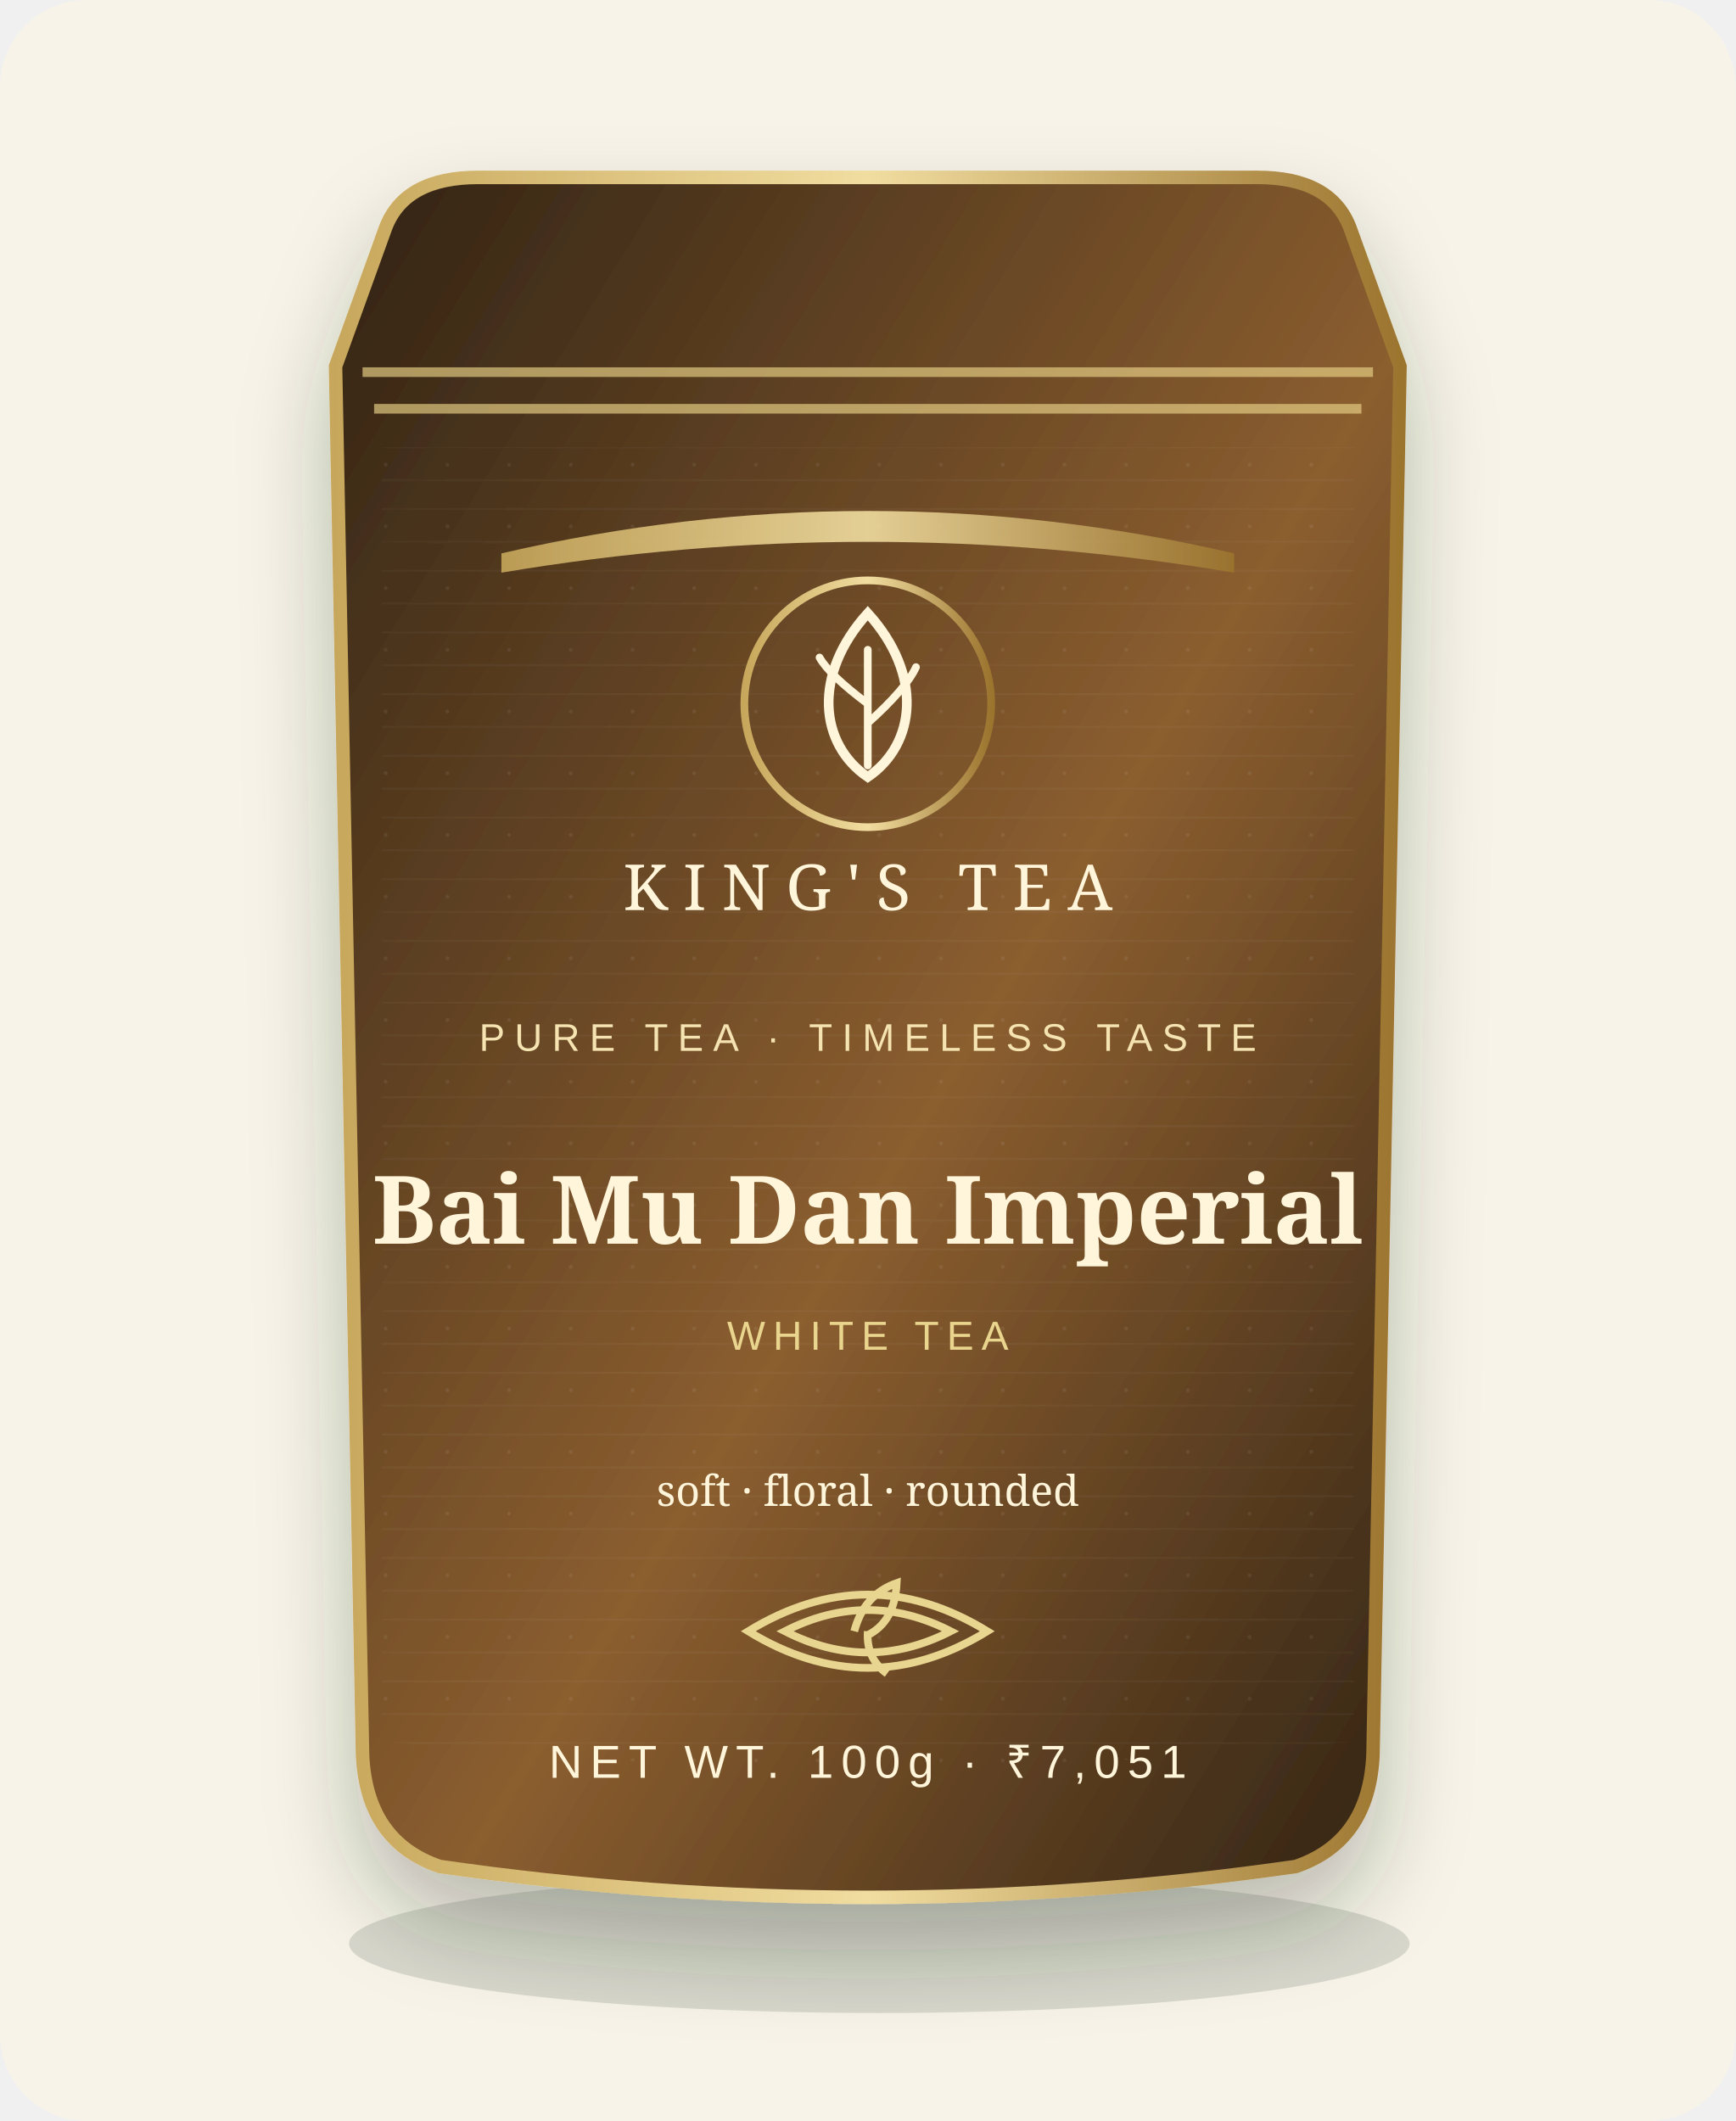
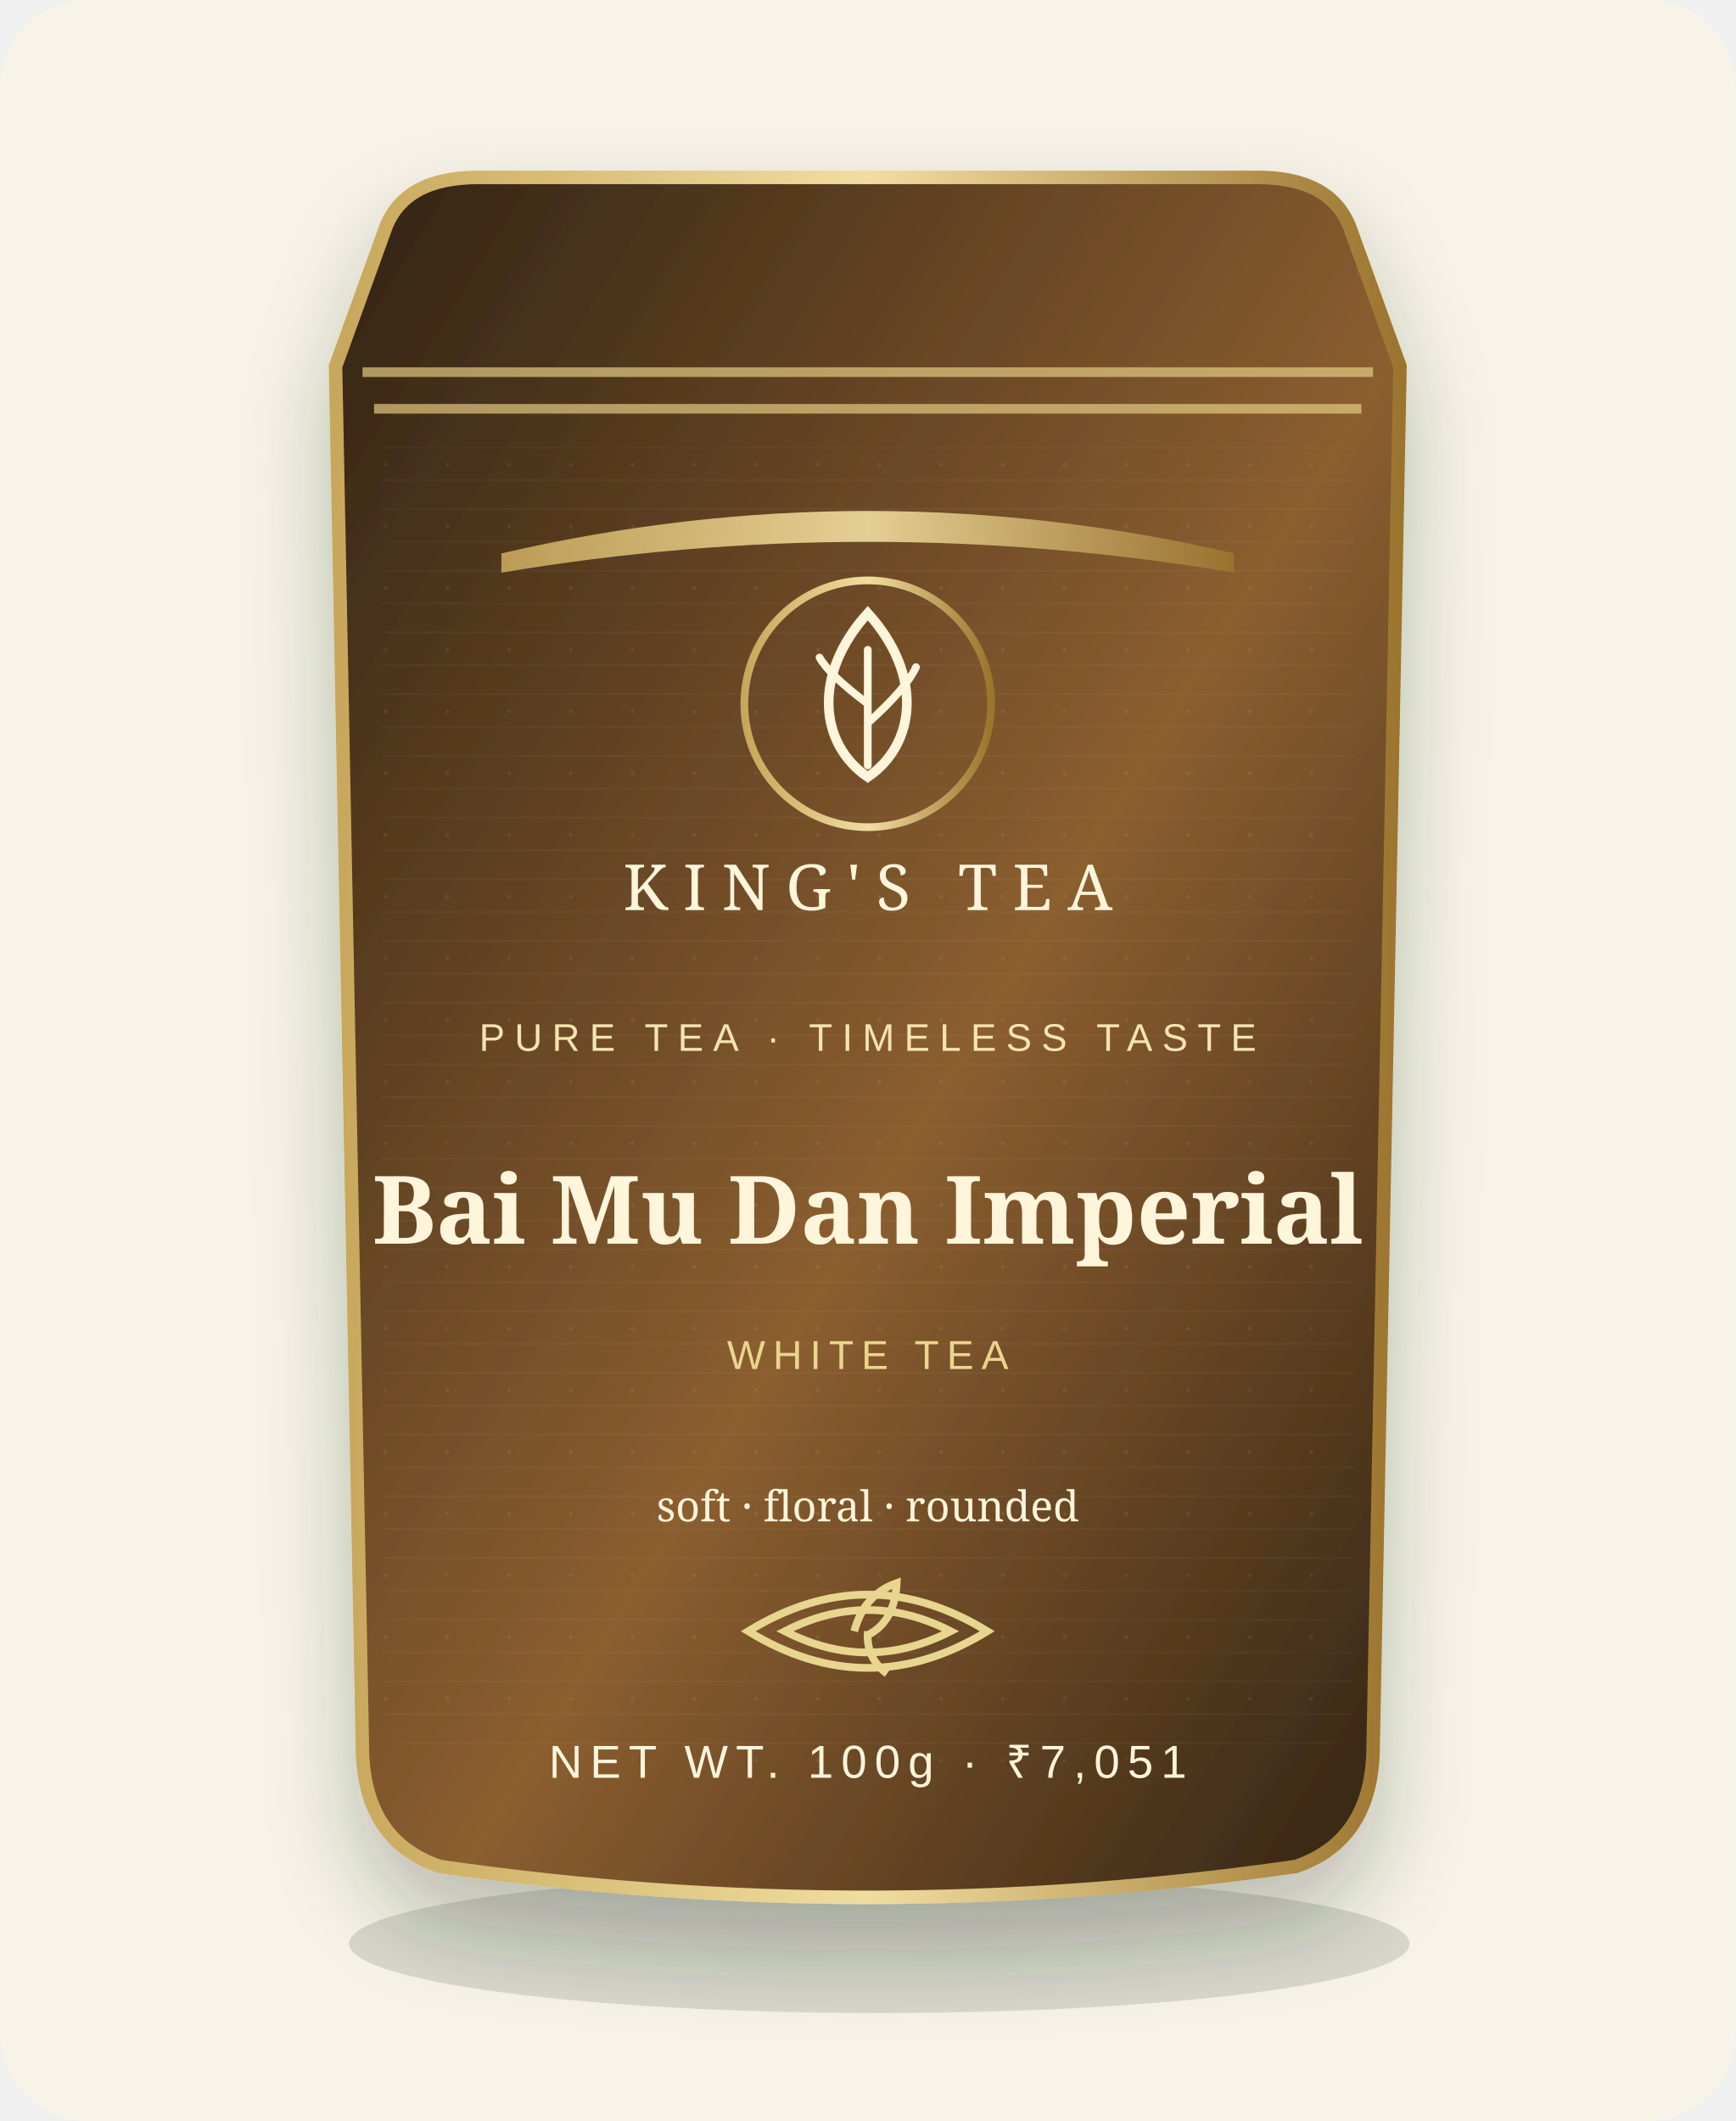
<svg xmlns="http://www.w3.org/2000/svg" width="900" height="1100" viewBox="0 0 900 1100" role="img" aria-labelledby="title desc">
  <defs>
    <linearGradient id="pouch" x1="0" y1="0" x2="1" y2="1">
      <stop stop-color="#302214" />
      <stop offset=".55" stop-color="#8b5e2f" />
      <stop offset="1" stop-color="#302214" />
    </linearGradient>
    <linearGradient id="foil" x1="0" y1="0" x2="1" y2="0">
      <stop stop-color="#c7a75b" />
      <stop offset=".5" stop-color="#f1dda0" />
      <stop offset="1" stop-color="#9b742e" />
    </linearGradient>
    <filter id="shadow" x="-30%" y="-20%" width="160%" height="160%">
      <feDropShadow dx="0" dy="24" stdDeviation="22" flood-color="#1a2c20" flood-opacity=".28" />
    </filter>
    <pattern id="grain" width="32" height="32" patternUnits="userSpaceOnUse">
      <path d="M0 8h32M0 25h32" stroke="#fff" stroke-opacity=".035" />
      <circle cx="8" cy="17" r="1" fill="#fff" fill-opacity=".07" />
    </pattern>
  </defs>
  <rect width="900" height="1100" rx="45" fill="#f7f3e8" />
  <ellipse cx="456" cy="1008" rx="275" ry="36" fill="#18271f" opacity=".14" />
  <g filter="url(#shadow)">
    <path d="M200 118 Q210 92 248 92 H652 Q690 92 700 118 L726 190 L712 910 Q710 955 672 968 Q450 1000 228 968 Q190 955 188 910 L174 190 Z" fill="url(#pouch)" stroke="url(#foil)" stroke-width="7" />
    <path d="M188 193 H712 M194 212 H706" stroke="#e7cf85" stroke-opacity=".67" stroke-width="5" />
    <path d="M198 232 H702 V903 Q450 930 198 903 Z" fill="url(#grain)" />
    <path d="M260 287 Q450 243 640 287 L640 297 Q450 265 260 297Z" fill="url(#foil)" opacity=".9" />
    <circle cx="450" cy="365" r="64" fill="none" stroke="url(#foil)" stroke-width="4" />
    <path d="M450 318 C421 350 425 386 450 403 C475 386 479 350 450 318Z" fill="none" stroke="#fff5db" stroke-width="5" />
    <path d="M450 337 V397 M450 365 Q430 350 425 341 M450 375 Q470 357 475 346" fill="none" stroke="#fff5db" stroke-width="4" stroke-linecap="round" />
    <text x="450" y="472" text-anchor="middle" font-family="Georgia,serif" font-size="33" letter-spacing="8" fill="#fff5db">KING'S TEA</text>
    <path d="M310 497 H590" stroke="url(#foil)" stroke-width="3" />
    <text x="450" y="545" text-anchor="middle" font-family="Arial,sans-serif" font-size="20" letter-spacing="5" fill="#f5e4b1">PURE TEA · TIMELESS TASTE</text>
-     <text x="450" y="645" text-anchor="middle" font-family="Georgia,serif" font-size="49" font-weight="bold" fill="#fff5db">Bai Mu Dan Imperial</text>
-     <text x="450" y="700" text-anchor="middle" font-family="Arial,sans-serif" font-size="21" letter-spacing="4" fill="#ead58e">WHITE TEA</text>
-     <path d="M295 733 H605" stroke="url(#foil)" stroke-width="2" opacity=".85" />
-     <text x="450" y="781" text-anchor="middle" font-family="Georgia,serif" font-size="22" fill="#fff5db">soft · floral · rounded</text>
+     <text text-anchor="middle" font-family="Georgia,serif" font-size="49" font-weight="bold" fill="#fff5db">
+       <tspan x="450" y="645">Bai Mu Dan Imperial</tspan>
+     </text>
+     <text x="450" y="710" text-anchor="middle" font-family="Arial,sans-serif" font-size="21" letter-spacing="4" fill="#ead58e">WHITE TEA</text>
+     <path d="M295 741 H605" stroke="url(#foil)" stroke-width="2" opacity=".85" />
+     <text x="450" y="789" text-anchor="middle" font-family="Georgia,serif" font-size="22" fill="#fff5db">soft · floral · rounded</text>
    <g transform="translate(450 846)" fill="none" stroke="#e8d58f" stroke-width="4">
      <path d="M-62 0 Q0 -38 62 0 Q0 38 -62 0Z" />
      <path d="M-43 0 Q0 -22 43 0 Q0 22 -43 0Z" />
      <path d="M-7 0 Q-2 -19 15 -25 Q14 -5 0 2 M0 0 Q-1 14 10 22" />
    </g>
    <text x="450" y="922" text-anchor="middle" font-family="Arial,sans-serif" font-size="24" letter-spacing="4" fill="#fff5db">NET WT. 100g  ·  ₹7,051</text>
  </g>
</svg>
